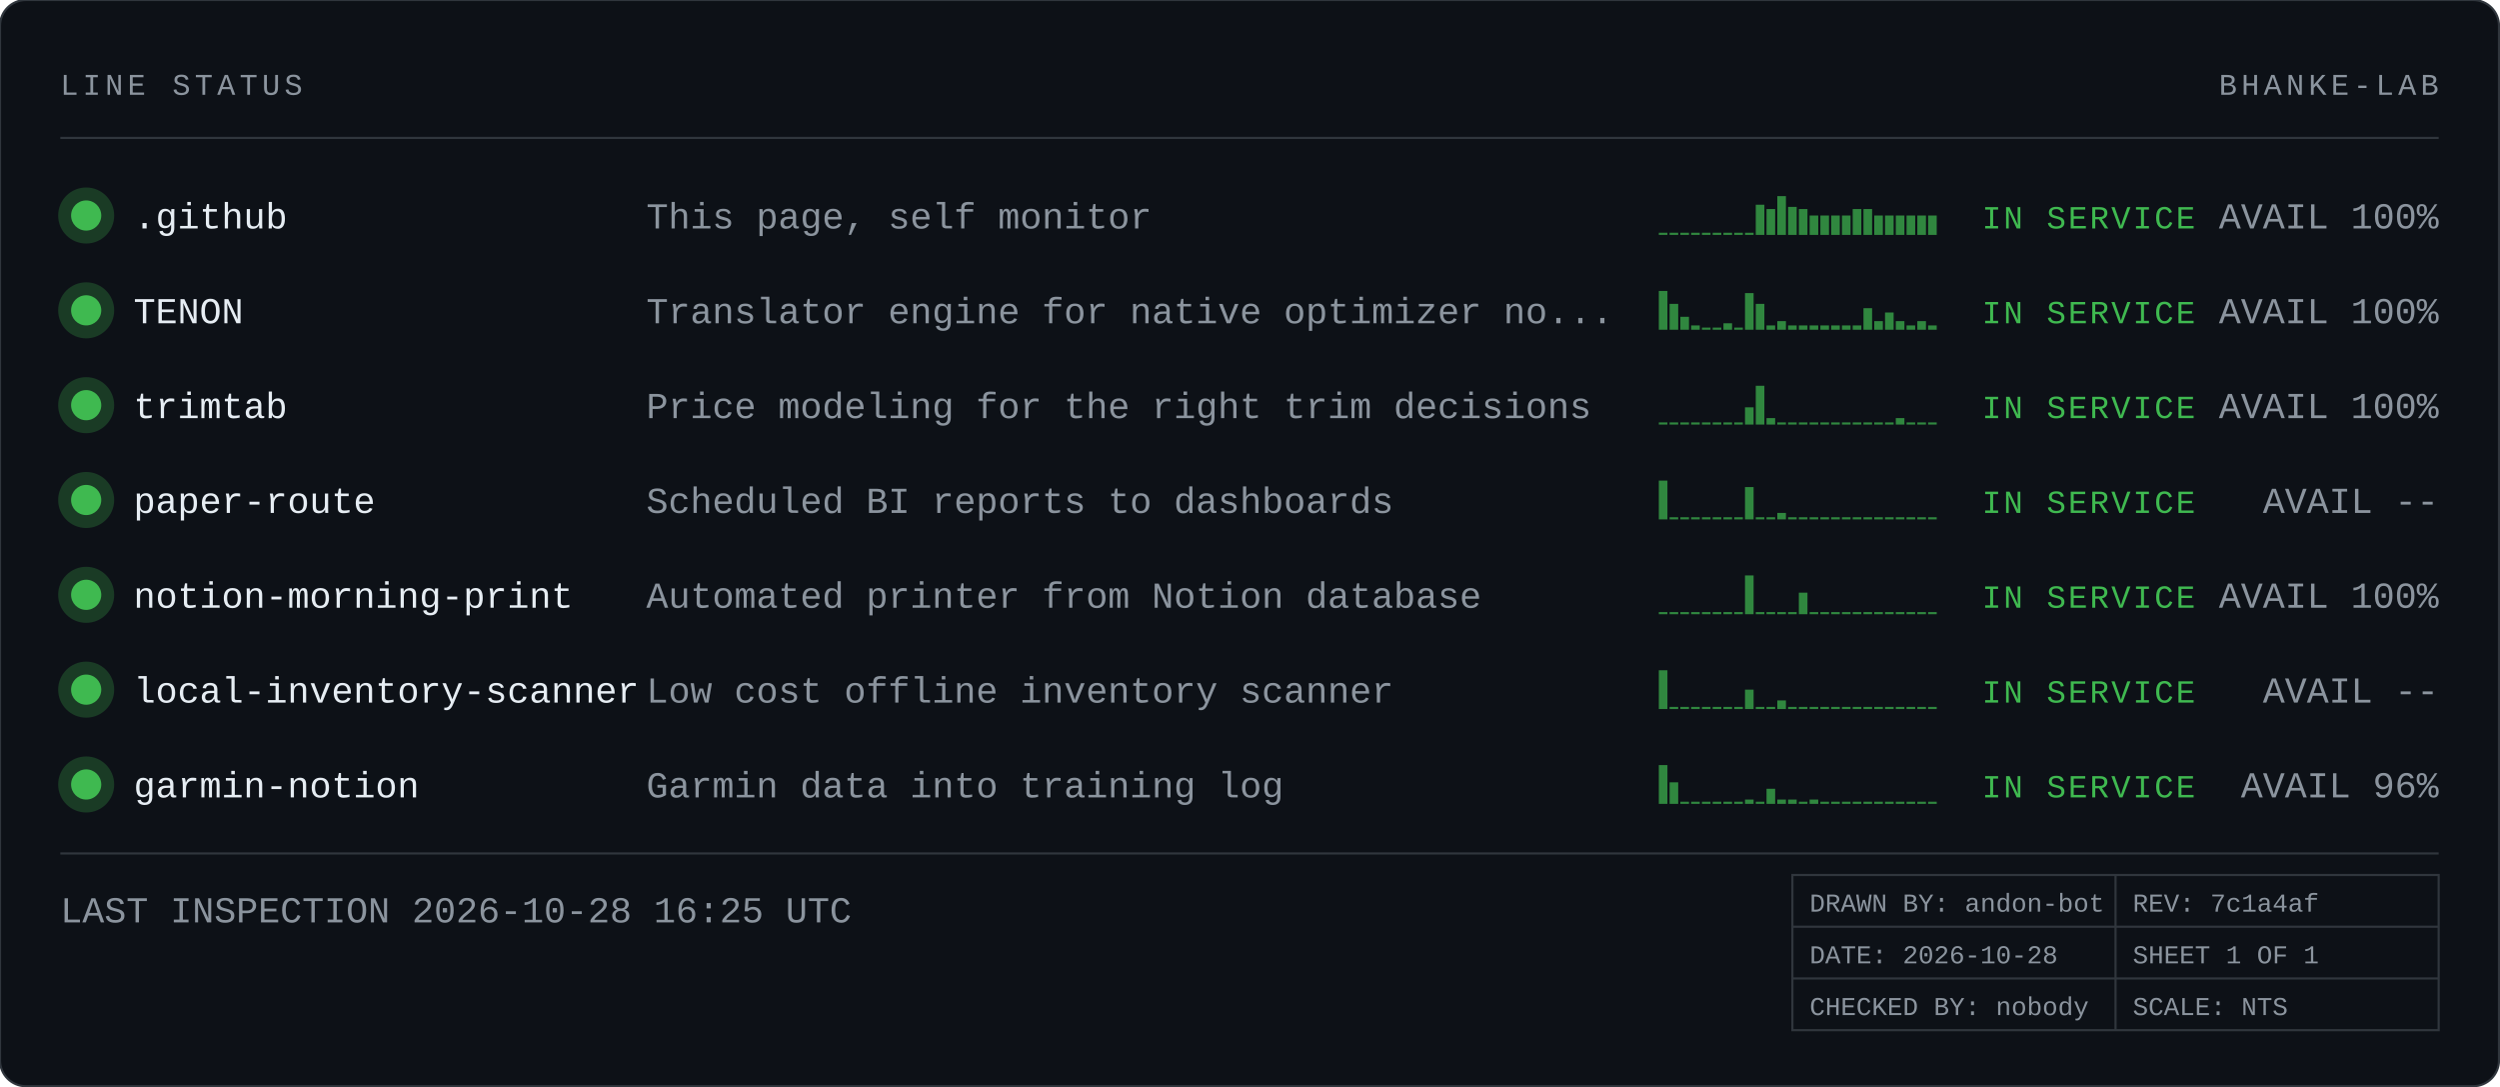
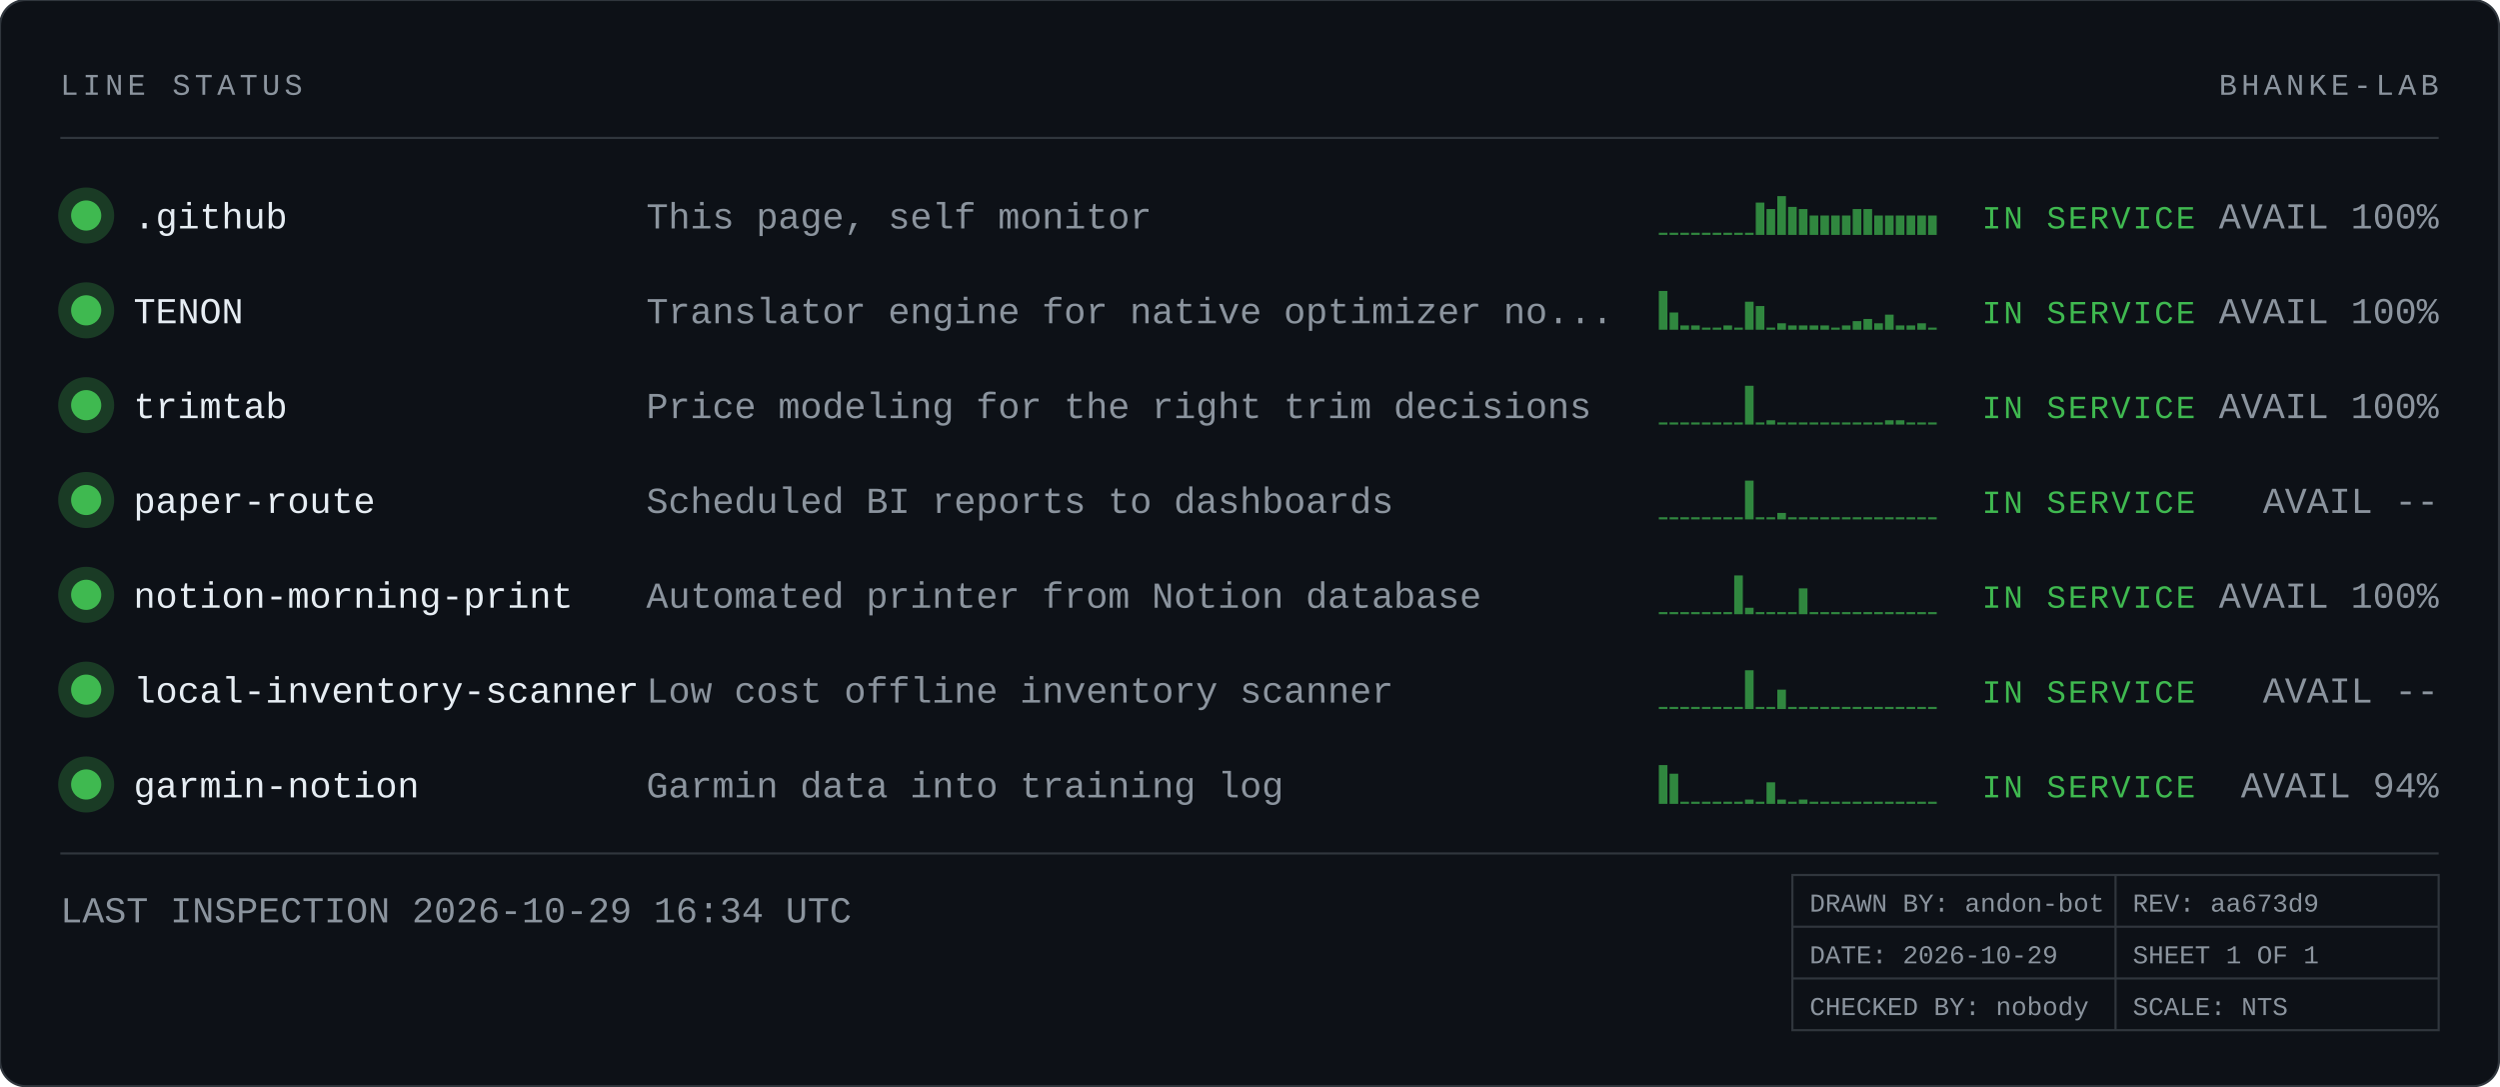
<svg xmlns="http://www.w3.org/2000/svg" width="1160" height="504" viewBox="0 0 1160 504" role="img" aria-label="Andon board">
  <style>
text { font-family: Consolas, 'Courier New', monospace; font-size: 17px; }
.hd { fill: #8b949e; font-size: 14px; letter-spacing: 2px; }
.name { fill: #e6edf3; }
.dim { fill: #8b949e; }
.st { font-size: 15px; letter-spacing: 1px; }
.tb { fill: #8b949e; font-size: 12px; }
</style>
  <rect x="0" y="0" width="1160" height="504" rx="12" fill="#0d1117" stroke="#30363d" />
  <text x="28" y="44" class="hd">LINE STATUS</text>
  <text x="1132" y="44" class="hd" text-anchor="end">BHANKE-LAB</text>
  <line x1="28" y1="64" x2="1132" y2="64" stroke="#30363d" />
  <circle cx="40" cy="100" r="13" fill="#3fb950" opacity="0.25" />
  <circle cx="40" cy="100" r="7" fill="#3fb950" />
  <text x="62" y="106" class="name">.github</text>
  <text x="300" y="106" class="dim">This page, self monitor</text>
  <rect x="770" y="108" width="4" height="1" fill="#3fb950" opacity="0.7" />
  <rect x="775" y="108" width="4" height="1" fill="#3fb950" opacity="0.7" />
  <rect x="780" y="108" width="4" height="1" fill="#3fb950" opacity="0.7" />
  <rect x="785" y="108" width="4" height="1" fill="#3fb950" opacity="0.7" />
  <rect x="790" y="108" width="4" height="1" fill="#3fb950" opacity="0.7" />
  <rect x="795" y="108" width="4" height="1" fill="#3fb950" opacity="0.7" />
  <rect x="800" y="108" width="4" height="1" fill="#3fb950" opacity="0.7" />
  <rect x="805" y="108" width="4" height="1" fill="#3fb950" opacity="0.7" />
  <rect x="810" y="108" width="4" height="1" fill="#3fb950" opacity="0.7" />
-   <rect x="815" y="95" width="4" height="14" fill="#3fb950" opacity="0.7" />
+   <rect x="815" y="94" width="4" height="15" fill="#3fb950" opacity="0.7" />
  <rect x="820" y="97" width="4" height="12" fill="#3fb950" opacity="0.7" />
  <rect x="825" y="91" width="4" height="18" fill="#3fb950" opacity="0.7" />
  <rect x="830" y="96" width="4" height="13" fill="#3fb950" opacity="0.7" />
  <rect x="835" y="97" width="4" height="12" fill="#3fb950" opacity="0.7" />
  <rect x="840" y="100" width="4" height="9" fill="#3fb950" opacity="0.7" />
  <rect x="845" y="100" width="4" height="9" fill="#3fb950" opacity="0.7" />
  <rect x="850" y="100" width="4" height="9" fill="#3fb950" opacity="0.7" />
  <rect x="855" y="100" width="4" height="9" fill="#3fb950" opacity="0.7" />
  <rect x="860" y="97" width="4" height="12" fill="#3fb950" opacity="0.7" />
  <rect x="865" y="97" width="4" height="12" fill="#3fb950" opacity="0.7" />
  <rect x="870" y="100" width="4" height="9" fill="#3fb950" opacity="0.7" />
  <rect x="875" y="100" width="4" height="9" fill="#3fb950" opacity="0.7" />
  <rect x="880" y="100" width="4" height="9" fill="#3fb950" opacity="0.7" />
  <rect x="885" y="100" width="4" height="9" fill="#3fb950" opacity="0.7" />
  <rect x="890" y="100" width="4" height="9" fill="#3fb950" opacity="0.7" />
  <rect x="895" y="100" width="4" height="9" fill="#3fb950" opacity="0.7" />
  <text x="920" y="106" class="st" fill="#3fb950">IN SERVICE</text>
  <text x="1132" y="106" class="dim" text-anchor="end">AVAIL 100%</text>
  <circle cx="40" cy="144" r="13" fill="#3fb950" opacity="0.25" />
  <circle cx="40" cy="144" r="7" fill="#3fb950" />
  <text x="62" y="150" class="name">TENON</text>
  <text x="300" y="150" class="dim">Translator engine for native optimizer no...</text>
  <rect x="770" y="135" width="4" height="18" fill="#3fb950" opacity="0.7" />
-   <rect x="775" y="141" width="4" height="12" fill="#3fb950" opacity="0.7" />
-   <rect x="780" y="147" width="4" height="6" fill="#3fb950" opacity="0.7" />
+   <rect x="775" y="145" width="4" height="8" fill="#3fb950" opacity="0.7" />
+   <rect x="780" y="151" width="4" height="2" fill="#3fb950" opacity="0.7" />
  <rect x="785" y="151" width="4" height="2" fill="#3fb950" opacity="0.7" />
  <rect x="790" y="152" width="4" height="1" fill="#3fb950" opacity="0.7" />
  <rect x="795" y="152" width="4" height="1" fill="#3fb950" opacity="0.7" />
-   <rect x="800" y="150" width="4" height="3" fill="#3fb950" opacity="0.7" />
+   <rect x="800" y="151" width="4" height="2" fill="#3fb950" opacity="0.7" />
  <rect x="805" y="152" width="4" height="1" fill="#3fb950" opacity="0.7" />
-   <rect x="810" y="136" width="4" height="17" fill="#3fb950" opacity="0.7" />
-   <rect x="815" y="141" width="4" height="12" fill="#3fb950" opacity="0.7" />
-   <rect x="820" y="151" width="4" height="2" fill="#3fb950" opacity="0.7" />
-   <rect x="825" y="149" width="4" height="4" fill="#3fb950" opacity="0.7" />
+   <rect x="810" y="140" width="4" height="13" fill="#3fb950" opacity="0.7" />
+   <rect x="815" y="142" width="4" height="11" fill="#3fb950" opacity="0.7" />
+   <rect x="820" y="152" width="4" height="1" fill="#3fb950" opacity="0.7" />
+   <rect x="825" y="150" width="4" height="3" fill="#3fb950" opacity="0.7" />
  <rect x="830" y="151" width="4" height="2" fill="#3fb950" opacity="0.7" />
  <rect x="835" y="151" width="4" height="2" fill="#3fb950" opacity="0.7" />
  <rect x="840" y="151" width="4" height="2" fill="#3fb950" opacity="0.7" />
  <rect x="845" y="151" width="4" height="2" fill="#3fb950" opacity="0.7" />
-   <rect x="850" y="151" width="4" height="2" fill="#3fb950" opacity="0.7" />
+   <rect x="850" y="152" width="4" height="1" fill="#3fb950" opacity="0.7" />
  <rect x="855" y="151" width="4" height="2" fill="#3fb950" opacity="0.7" />
-   <rect x="860" y="151" width="4" height="2" fill="#3fb950" opacity="0.7" />
-   <rect x="865" y="143" width="4" height="10" fill="#3fb950" opacity="0.7" />
-   <rect x="870" y="149" width="4" height="4" fill="#3fb950" opacity="0.7" />
-   <rect x="875" y="145" width="4" height="8" fill="#3fb950" opacity="0.7" />
-   <rect x="880" y="149" width="4" height="4" fill="#3fb950" opacity="0.7" />
+   <rect x="860" y="149" width="4" height="4" fill="#3fb950" opacity="0.7" />
+   <rect x="865" y="148" width="4" height="5" fill="#3fb950" opacity="0.7" />
+   <rect x="870" y="150" width="4" height="3" fill="#3fb950" opacity="0.7" />
+   <rect x="875" y="146" width="4" height="7" fill="#3fb950" opacity="0.7" />
+   <rect x="880" y="151" width="4" height="2" fill="#3fb950" opacity="0.7" />
  <rect x="885" y="151" width="4" height="2" fill="#3fb950" opacity="0.7" />
-   <rect x="890" y="149" width="4" height="4" fill="#3fb950" opacity="0.7" />
-   <rect x="895" y="151" width="4" height="2" fill="#3fb950" opacity="0.7" />
+   <rect x="890" y="150" width="4" height="3" fill="#3fb950" opacity="0.7" />
+   <rect x="895" y="152" width="4" height="1" fill="#3fb950" opacity="0.7" />
  <text x="920" y="150" class="st" fill="#3fb950">IN SERVICE</text>
  <text x="1132" y="150" class="dim" text-anchor="end">AVAIL 100%</text>
  <circle cx="40" cy="188" r="13" fill="#3fb950" opacity="0.25" />
  <circle cx="40" cy="188" r="7" fill="#3fb950" />
  <text x="62" y="194" class="name">trimtab</text>
  <text x="300" y="194" class="dim">Price modeling for the right trim decisions</text>
  <rect x="770" y="196" width="4" height="1" fill="#3fb950" opacity="0.7" />
  <rect x="775" y="196" width="4" height="1" fill="#3fb950" opacity="0.7" />
  <rect x="780" y="196" width="4" height="1" fill="#3fb950" opacity="0.7" />
  <rect x="785" y="196" width="4" height="1" fill="#3fb950" opacity="0.7" />
  <rect x="790" y="196" width="4" height="1" fill="#3fb950" opacity="0.7" />
  <rect x="795" y="196" width="4" height="1" fill="#3fb950" opacity="0.7" />
  <rect x="800" y="196" width="4" height="1" fill="#3fb950" opacity="0.7" />
  <rect x="805" y="196" width="4" height="1" fill="#3fb950" opacity="0.7" />
-   <rect x="810" y="189" width="4" height="8" fill="#3fb950" opacity="0.7" />
-   <rect x="815" y="179" width="4" height="18" fill="#3fb950" opacity="0.7" />
-   <rect x="820" y="194" width="4" height="3" fill="#3fb950" opacity="0.7" />
+   <rect x="810" y="179" width="4" height="18" fill="#3fb950" opacity="0.7" />
+   <rect x="815" y="196" width="4" height="1" fill="#3fb950" opacity="0.7" />
+   <rect x="820" y="195" width="4" height="2" fill="#3fb950" opacity="0.7" />
  <rect x="825" y="196" width="4" height="1" fill="#3fb950" opacity="0.7" />
  <rect x="830" y="196" width="4" height="1" fill="#3fb950" opacity="0.7" />
  <rect x="835" y="196" width="4" height="1" fill="#3fb950" opacity="0.7" />
  <rect x="840" y="196" width="4" height="1" fill="#3fb950" opacity="0.7" />
  <rect x="845" y="196" width="4" height="1" fill="#3fb950" opacity="0.7" />
  <rect x="850" y="196" width="4" height="1" fill="#3fb950" opacity="0.7" />
  <rect x="855" y="196" width="4" height="1" fill="#3fb950" opacity="0.7" />
  <rect x="860" y="196" width="4" height="1" fill="#3fb950" opacity="0.7" />
  <rect x="865" y="196" width="4" height="1" fill="#3fb950" opacity="0.7" />
  <rect x="870" y="196" width="4" height="1" fill="#3fb950" opacity="0.7" />
-   <rect x="875" y="196" width="4" height="1" fill="#3fb950" opacity="0.7" />
-   <rect x="880" y="194" width="4" height="3" fill="#3fb950" opacity="0.7" />
+   <rect x="875" y="195" width="4" height="2" fill="#3fb950" opacity="0.7" />
+   <rect x="880" y="195" width="4" height="2" fill="#3fb950" opacity="0.7" />
  <rect x="885" y="196" width="4" height="1" fill="#3fb950" opacity="0.7" />
  <rect x="890" y="196" width="4" height="1" fill="#3fb950" opacity="0.7" />
  <rect x="895" y="196" width="4" height="1" fill="#3fb950" opacity="0.7" />
  <text x="920" y="194" class="st" fill="#3fb950">IN SERVICE</text>
  <text x="1132" y="194" class="dim" text-anchor="end">AVAIL 100%</text>
  <circle cx="40" cy="232" r="13" fill="#3fb950" opacity="0.25" />
  <circle cx="40" cy="232" r="7" fill="#3fb950" />
  <text x="62" y="238" class="name">paper-route</text>
  <text x="300" y="238" class="dim">Scheduled BI reports to dashboards</text>
-   <rect x="770" y="223" width="4" height="18" fill="#3fb950" opacity="0.7" />
+   <rect x="770" y="240" width="4" height="1" fill="#3fb950" opacity="0.7" />
  <rect x="775" y="240" width="4" height="1" fill="#3fb950" opacity="0.7" />
  <rect x="780" y="240" width="4" height="1" fill="#3fb950" opacity="0.7" />
  <rect x="785" y="240" width="4" height="1" fill="#3fb950" opacity="0.7" />
  <rect x="790" y="240" width="4" height="1" fill="#3fb950" opacity="0.7" />
  <rect x="795" y="240" width="4" height="1" fill="#3fb950" opacity="0.7" />
  <rect x="800" y="240" width="4" height="1" fill="#3fb950" opacity="0.7" />
  <rect x="805" y="240" width="4" height="1" fill="#3fb950" opacity="0.7" />
-   <rect x="810" y="226" width="4" height="15" fill="#3fb950" opacity="0.7" />
+   <rect x="810" y="223" width="4" height="18" fill="#3fb950" opacity="0.7" />
  <rect x="815" y="240" width="4" height="1" fill="#3fb950" opacity="0.7" />
  <rect x="820" y="240" width="4" height="1" fill="#3fb950" opacity="0.7" />
  <rect x="825" y="238" width="4" height="3" fill="#3fb950" opacity="0.7" />
  <rect x="830" y="240" width="4" height="1" fill="#3fb950" opacity="0.7" />
  <rect x="835" y="240" width="4" height="1" fill="#3fb950" opacity="0.7" />
  <rect x="840" y="240" width="4" height="1" fill="#3fb950" opacity="0.7" />
  <rect x="845" y="240" width="4" height="1" fill="#3fb950" opacity="0.7" />
  <rect x="850" y="240" width="4" height="1" fill="#3fb950" opacity="0.7" />
  <rect x="855" y="240" width="4" height="1" fill="#3fb950" opacity="0.7" />
  <rect x="860" y="240" width="4" height="1" fill="#3fb950" opacity="0.7" />
  <rect x="865" y="240" width="4" height="1" fill="#3fb950" opacity="0.7" />
  <rect x="870" y="240" width="4" height="1" fill="#3fb950" opacity="0.7" />
  <rect x="875" y="240" width="4" height="1" fill="#3fb950" opacity="0.7" />
  <rect x="880" y="240" width="4" height="1" fill="#3fb950" opacity="0.7" />
  <rect x="885" y="240" width="4" height="1" fill="#3fb950" opacity="0.7" />
  <rect x="890" y="240" width="4" height="1" fill="#3fb950" opacity="0.7" />
  <rect x="895" y="240" width="4" height="1" fill="#3fb950" opacity="0.7" />
  <text x="920" y="238" class="st" fill="#3fb950">IN SERVICE</text>
  <text x="1132" y="238" class="dim" text-anchor="end">AVAIL --</text>
  <circle cx="40" cy="276" r="13" fill="#3fb950" opacity="0.25" />
  <circle cx="40" cy="276" r="7" fill="#3fb950" />
  <text x="62" y="282" class="name">notion-morning-print</text>
  <text x="300" y="282" class="dim">Automated printer from Notion database</text>
  <rect x="770" y="284" width="4" height="1" fill="#3fb950" opacity="0.7" />
  <rect x="775" y="284" width="4" height="1" fill="#3fb950" opacity="0.7" />
  <rect x="780" y="284" width="4" height="1" fill="#3fb950" opacity="0.7" />
  <rect x="785" y="284" width="4" height="1" fill="#3fb950" opacity="0.7" />
  <rect x="790" y="284" width="4" height="1" fill="#3fb950" opacity="0.7" />
  <rect x="795" y="284" width="4" height="1" fill="#3fb950" opacity="0.7" />
  <rect x="800" y="284" width="4" height="1" fill="#3fb950" opacity="0.7" />
-   <rect x="805" y="284" width="4" height="1" fill="#3fb950" opacity="0.7" />
-   <rect x="810" y="267" width="4" height="18" fill="#3fb950" opacity="0.7" />
+   <rect x="805" y="267" width="4" height="18" fill="#3fb950" opacity="0.7" />
+   <rect x="810" y="282" width="4" height="3" fill="#3fb950" opacity="0.7" />
  <rect x="815" y="284" width="4" height="1" fill="#3fb950" opacity="0.7" />
  <rect x="820" y="284" width="4" height="1" fill="#3fb950" opacity="0.7" />
  <rect x="825" y="284" width="4" height="1" fill="#3fb950" opacity="0.7" />
  <rect x="830" y="284" width="4" height="1" fill="#3fb950" opacity="0.7" />
-   <rect x="835" y="275" width="4" height="10" fill="#3fb950" opacity="0.7" />
+   <rect x="835" y="273" width="4" height="12" fill="#3fb950" opacity="0.7" />
  <rect x="840" y="284" width="4" height="1" fill="#3fb950" opacity="0.7" />
  <rect x="845" y="284" width="4" height="1" fill="#3fb950" opacity="0.7" />
  <rect x="850" y="284" width="4" height="1" fill="#3fb950" opacity="0.7" />
  <rect x="855" y="284" width="4" height="1" fill="#3fb950" opacity="0.7" />
  <rect x="860" y="284" width="4" height="1" fill="#3fb950" opacity="0.7" />
  <rect x="865" y="284" width="4" height="1" fill="#3fb950" opacity="0.7" />
  <rect x="870" y="284" width="4" height="1" fill="#3fb950" opacity="0.7" />
  <rect x="875" y="284" width="4" height="1" fill="#3fb950" opacity="0.7" />
  <rect x="880" y="284" width="4" height="1" fill="#3fb950" opacity="0.7" />
  <rect x="885" y="284" width="4" height="1" fill="#3fb950" opacity="0.7" />
  <rect x="890" y="284" width="4" height="1" fill="#3fb950" opacity="0.7" />
  <rect x="895" y="284" width="4" height="1" fill="#3fb950" opacity="0.7" />
  <text x="920" y="282" class="st" fill="#3fb950">IN SERVICE</text>
  <text x="1132" y="282" class="dim" text-anchor="end">AVAIL 100%</text>
  <circle cx="40" cy="320" r="13" fill="#3fb950" opacity="0.25" />
  <circle cx="40" cy="320" r="7" fill="#3fb950" />
  <text x="62" y="326" class="name">local-inventory-scanner</text>
  <text x="300" y="326" class="dim">Low cost offline inventory scanner</text>
-   <rect x="770" y="311" width="4" height="18" fill="#3fb950" opacity="0.7" />
+   <rect x="770" y="328" width="4" height="1" fill="#3fb950" opacity="0.7" />
  <rect x="775" y="328" width="4" height="1" fill="#3fb950" opacity="0.7" />
  <rect x="780" y="328" width="4" height="1" fill="#3fb950" opacity="0.7" />
  <rect x="785" y="328" width="4" height="1" fill="#3fb950" opacity="0.7" />
  <rect x="790" y="328" width="4" height="1" fill="#3fb950" opacity="0.7" />
  <rect x="795" y="328" width="4" height="1" fill="#3fb950" opacity="0.7" />
  <rect x="800" y="328" width="4" height="1" fill="#3fb950" opacity="0.7" />
  <rect x="805" y="328" width="4" height="1" fill="#3fb950" opacity="0.7" />
-   <rect x="810" y="320" width="4" height="9" fill="#3fb950" opacity="0.7" />
+   <rect x="810" y="311" width="4" height="18" fill="#3fb950" opacity="0.7" />
  <rect x="815" y="328" width="4" height="1" fill="#3fb950" opacity="0.7" />
  <rect x="820" y="328" width="4" height="1" fill="#3fb950" opacity="0.7" />
-   <rect x="825" y="325" width="4" height="4" fill="#3fb950" opacity="0.7" />
+   <rect x="825" y="320" width="4" height="9" fill="#3fb950" opacity="0.7" />
  <rect x="830" y="328" width="4" height="1" fill="#3fb950" opacity="0.7" />
  <rect x="835" y="328" width="4" height="1" fill="#3fb950" opacity="0.7" />
  <rect x="840" y="328" width="4" height="1" fill="#3fb950" opacity="0.7" />
  <rect x="845" y="328" width="4" height="1" fill="#3fb950" opacity="0.7" />
  <rect x="850" y="328" width="4" height="1" fill="#3fb950" opacity="0.7" />
  <rect x="855" y="328" width="4" height="1" fill="#3fb950" opacity="0.7" />
  <rect x="860" y="328" width="4" height="1" fill="#3fb950" opacity="0.7" />
  <rect x="865" y="328" width="4" height="1" fill="#3fb950" opacity="0.7" />
  <rect x="870" y="328" width="4" height="1" fill="#3fb950" opacity="0.7" />
  <rect x="875" y="328" width="4" height="1" fill="#3fb950" opacity="0.7" />
  <rect x="880" y="328" width="4" height="1" fill="#3fb950" opacity="0.7" />
  <rect x="885" y="328" width="4" height="1" fill="#3fb950" opacity="0.7" />
  <rect x="890" y="328" width="4" height="1" fill="#3fb950" opacity="0.7" />
  <rect x="895" y="328" width="4" height="1" fill="#3fb950" opacity="0.7" />
  <text x="920" y="326" class="st" fill="#3fb950">IN SERVICE</text>
  <text x="1132" y="326" class="dim" text-anchor="end">AVAIL --</text>
  <circle cx="40" cy="364" r="13" fill="#3fb950" opacity="0.25" />
  <circle cx="40" cy="364" r="7" fill="#3fb950" />
  <text x="62" y="370" class="name">garmin-notion</text>
  <text x="300" y="370" class="dim">Garmin data into training log</text>
  <rect x="770" y="355" width="4" height="18" fill="#3fb950" opacity="0.7" />
-   <rect x="775" y="363" width="4" height="10" fill="#3fb950" opacity="0.7" />
+   <rect x="775" y="359" width="4" height="14" fill="#3fb950" opacity="0.7" />
  <rect x="780" y="372" width="4" height="1" fill="#3fb950" opacity="0.7" />
  <rect x="785" y="372" width="4" height="1" fill="#3fb950" opacity="0.7" />
  <rect x="790" y="372" width="4" height="1" fill="#3fb950" opacity="0.7" />
  <rect x="795" y="372" width="4" height="1" fill="#3fb950" opacity="0.7" />
  <rect x="800" y="372" width="4" height="1" fill="#3fb950" opacity="0.7" />
  <rect x="805" y="372" width="4" height="1" fill="#3fb950" opacity="0.7" />
  <rect x="810" y="371" width="4" height="2" fill="#3fb950" opacity="0.7" />
  <rect x="815" y="372" width="4" height="1" fill="#3fb950" opacity="0.7" />
-   <rect x="820" y="366" width="4" height="7" fill="#3fb950" opacity="0.7" />
+   <rect x="820" y="363" width="4" height="10" fill="#3fb950" opacity="0.7" />
  <rect x="825" y="371" width="4" height="2" fill="#3fb950" opacity="0.7" />
-   <rect x="830" y="371" width="4" height="2" fill="#3fb950" opacity="0.7" />
-   <rect x="835" y="372" width="4" height="1" fill="#3fb950" opacity="0.7" />
-   <rect x="840" y="371" width="4" height="2" fill="#3fb950" opacity="0.7" />
+   <rect x="830" y="372" width="4" height="1" fill="#3fb950" opacity="0.7" />
+   <rect x="835" y="371" width="4" height="2" fill="#3fb950" opacity="0.7" />
+   <rect x="840" y="372" width="4" height="1" fill="#3fb950" opacity="0.7" />
  <rect x="845" y="372" width="4" height="1" fill="#3fb950" opacity="0.7" />
  <rect x="850" y="372" width="4" height="1" fill="#3fb950" opacity="0.7" />
  <rect x="855" y="372" width="4" height="1" fill="#3fb950" opacity="0.7" />
  <rect x="860" y="372" width="4" height="1" fill="#3fb950" opacity="0.7" />
  <rect x="865" y="372" width="4" height="1" fill="#3fb950" opacity="0.7" />
  <rect x="870" y="372" width="4" height="1" fill="#3fb950" opacity="0.7" />
  <rect x="875" y="372" width="4" height="1" fill="#3fb950" opacity="0.7" />
  <rect x="880" y="372" width="4" height="1" fill="#3fb950" opacity="0.7" />
  <rect x="885" y="372" width="4" height="1" fill="#3fb950" opacity="0.7" />
  <rect x="890" y="372" width="4" height="1" fill="#3fb950" opacity="0.7" />
  <rect x="895" y="372" width="4" height="1" fill="#3fb950" opacity="0.7" />
  <text x="920" y="370" class="st" fill="#3fb950">IN SERVICE</text>
-   <text x="1132" y="370" class="dim" text-anchor="end">AVAIL 96%</text>
+   <text x="1132" y="370" class="dim" text-anchor="end">AVAIL 94%</text>
  <line x1="28" y1="396" x2="1132" y2="396" stroke="#30363d" />
-   <text x="28" y="428" class="dim">LAST INSPECTION 2026-10-28 16:25 UTC</text>
+   <text x="28" y="428" class="dim">LAST INSPECTION 2026-10-29 16:34 UTC</text>
  <rect x="832" y="406" width="300" height="72" fill="none" stroke="#30363d" />
  <line x1="832" y1="430" x2="1132" y2="430" stroke="#30363d" />
  <line x1="832" y1="454" x2="1132" y2="454" stroke="#30363d" />
  <line x1="982" y1="406" x2="982" y2="478" stroke="#30363d" />
  <text x="840" y="423" class="tb">DRAWN BY: andon-bot</text>
-   <text x="990" y="423" class="tb">REV: 7c1a4af</text>
-   <text x="840" y="447" class="tb">DATE: 2026-10-28</text>
+   <text x="990" y="423" class="tb">REV: aa673d9</text>
+   <text x="840" y="447" class="tb">DATE: 2026-10-29</text>
  <text x="990" y="447" class="tb">SHEET 1 OF 1</text>
  <text x="840" y="471" class="tb">CHECKED BY: nobody</text>
  <text x="990" y="471" class="tb">SCALE: NTS</text>
</svg>
